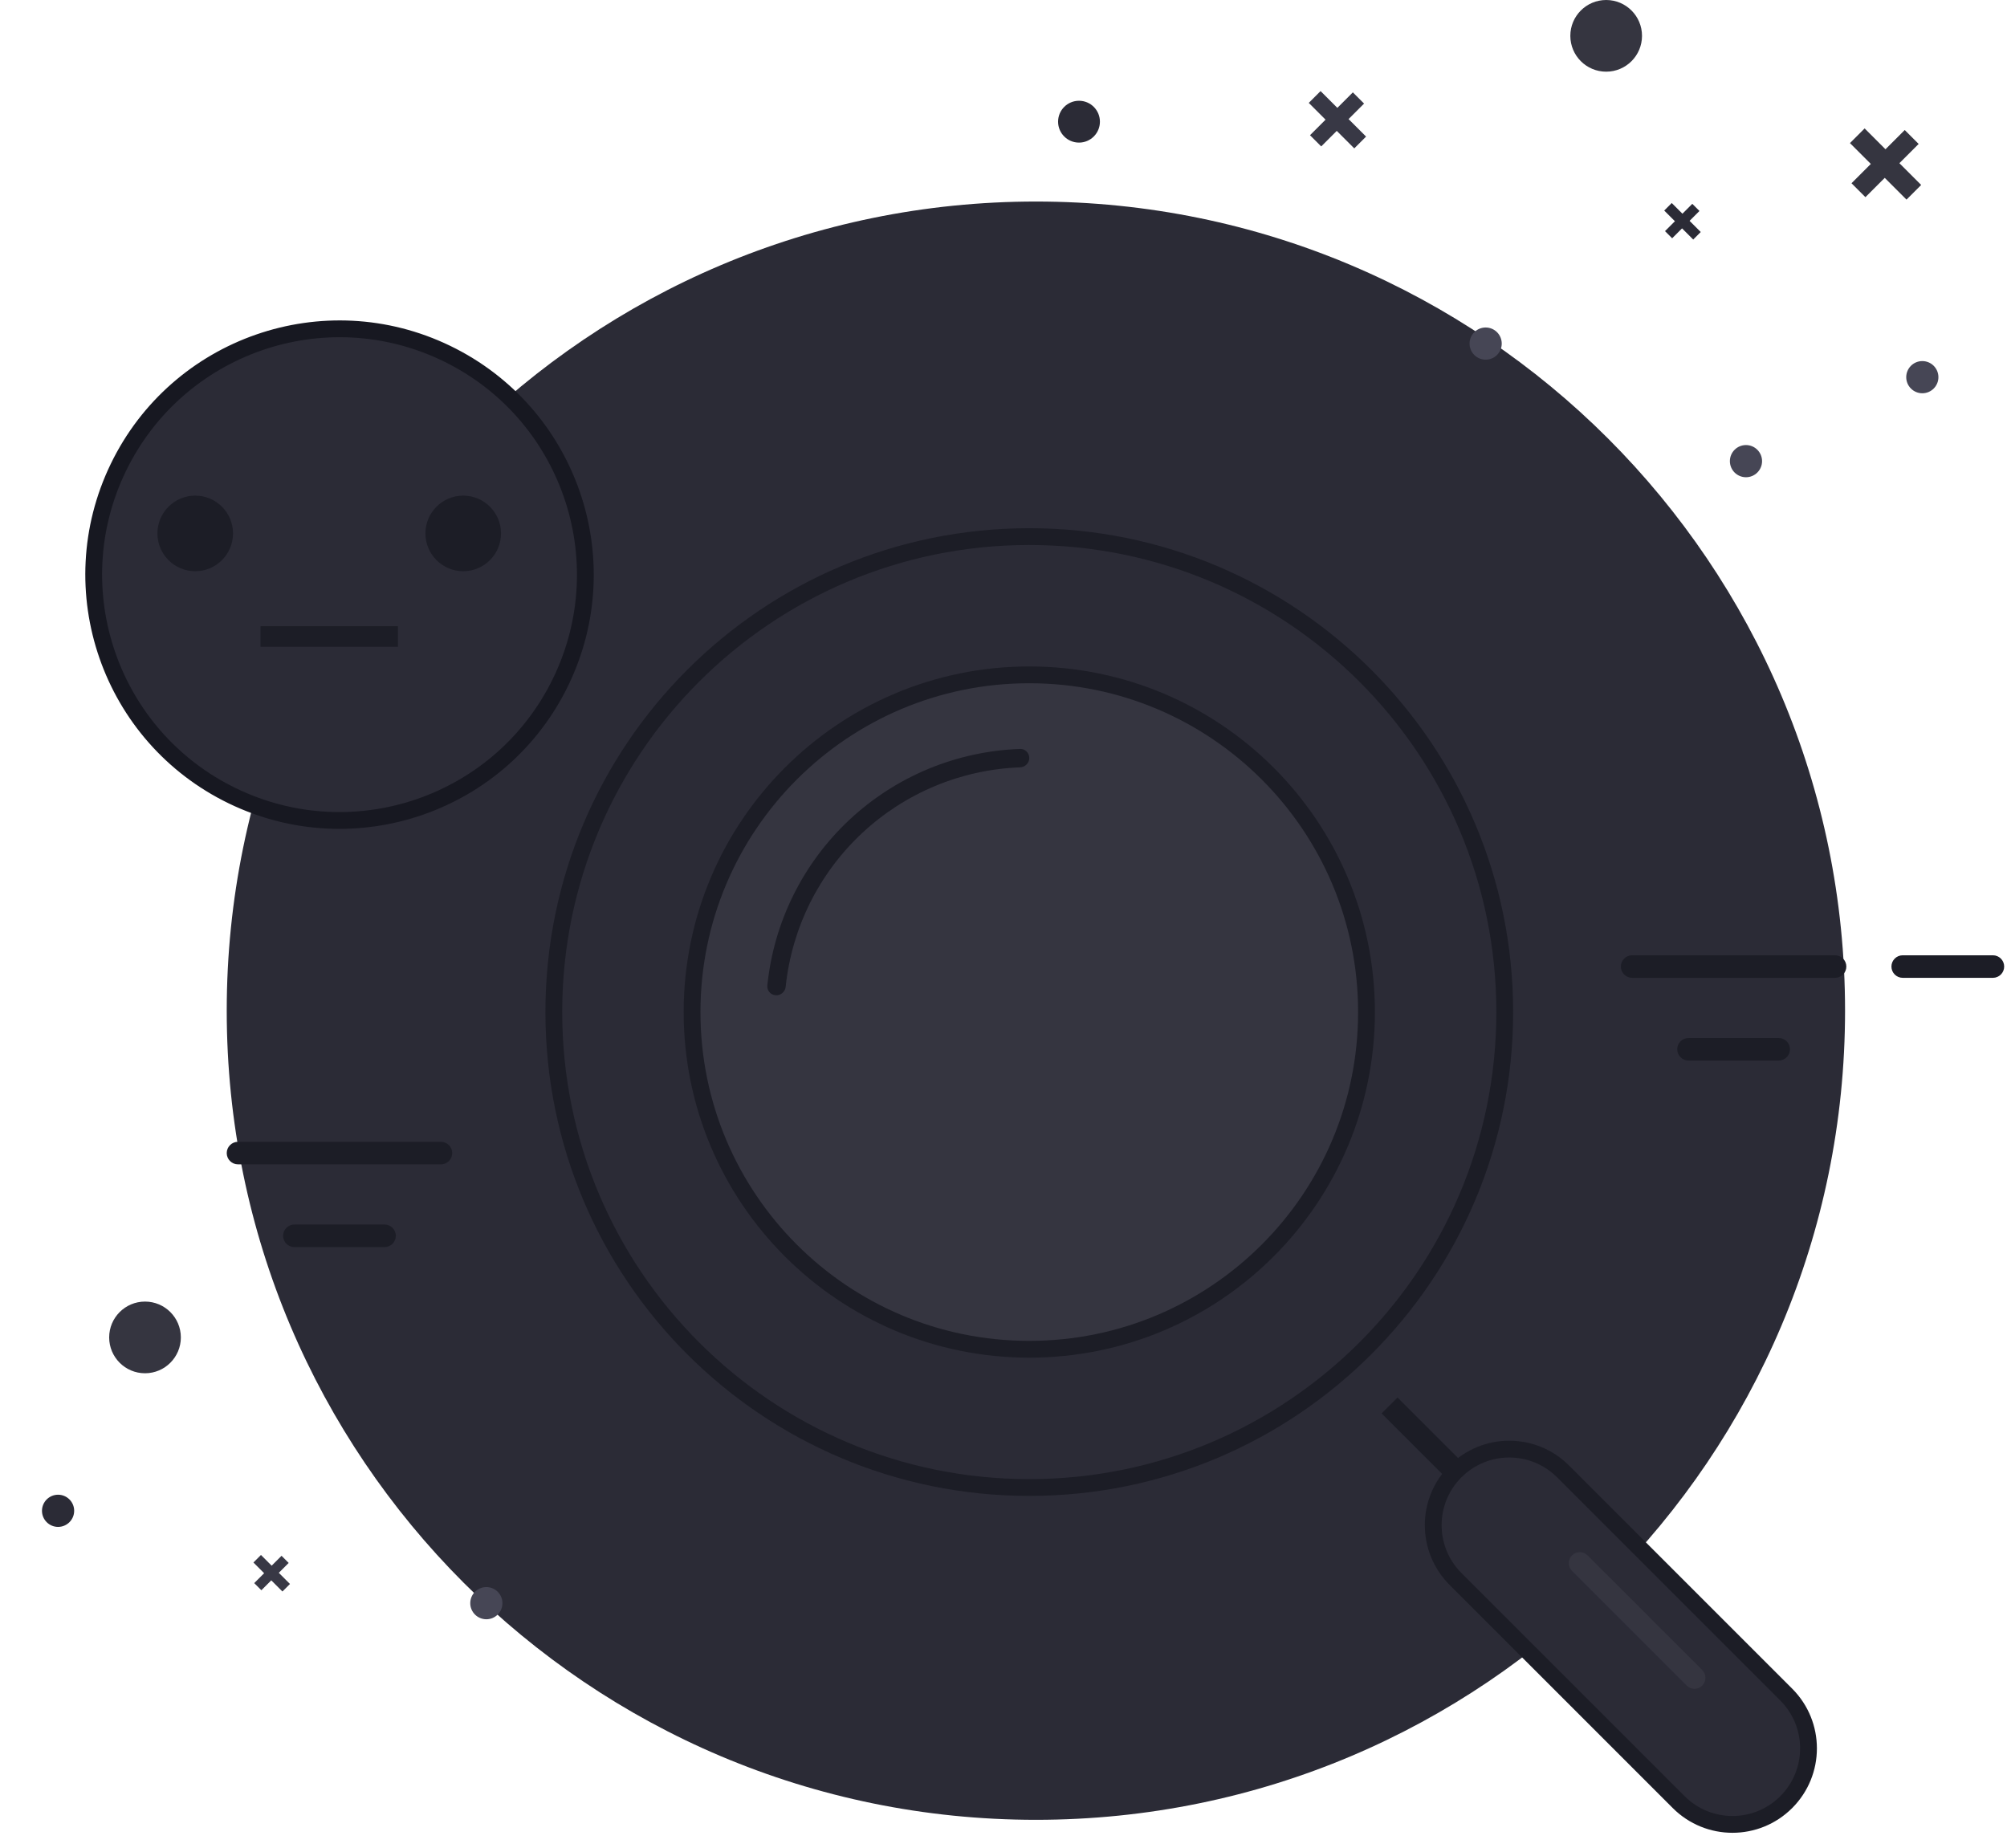
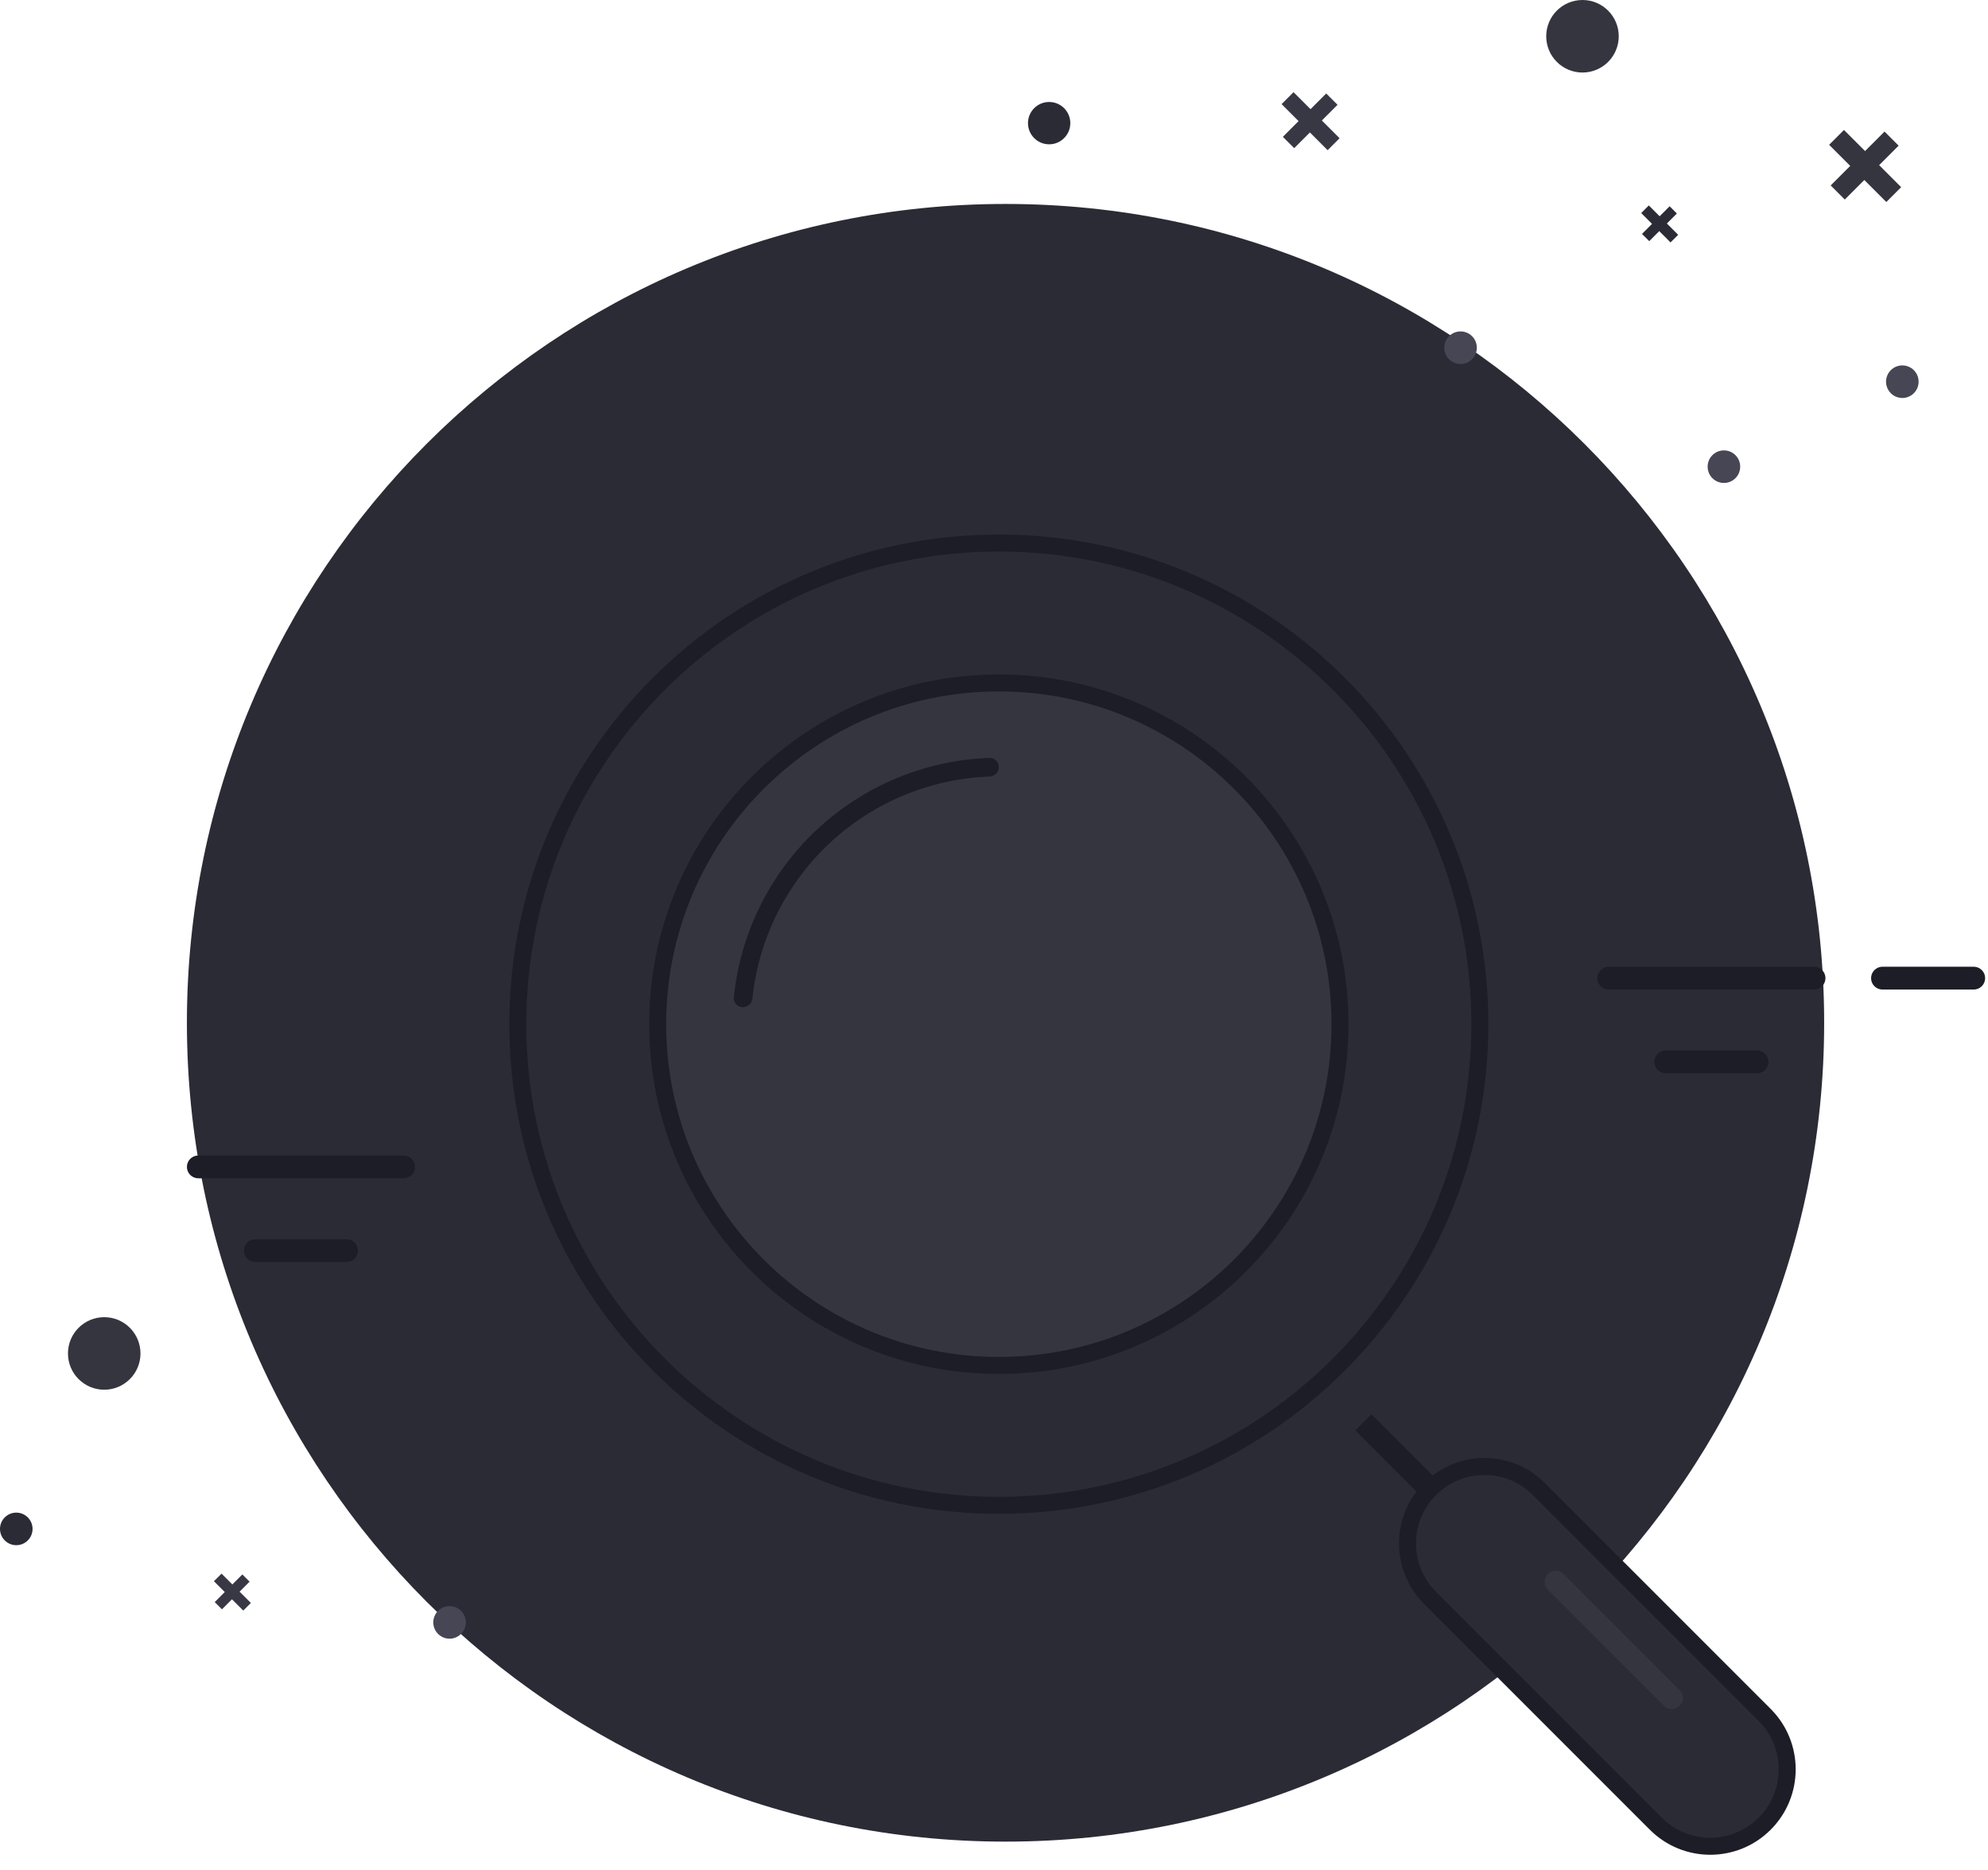
- <svg xmlns="http://www.w3.org/2000/svg" width="239" height="220" viewBox="0 0 239 220" fill="none">
-   <path d="M219.715 120.358C219.715 173.575 176.575 216.715 123.358 216.715C70.141 216.715 27 173.575 27 120.358C27 67.141 70.141 24 123.358 24C176.575 24 219.715 67.141 219.715 120.358Z" fill="#2B2B36" />
-   <circle cx="122.57" cy="120.522" r="56.62" fill="#2B2B36" stroke="#1C1D26" stroke-width="2" />
-   <circle cx="122.57" cy="120.522" r="40.157" fill="#353540" stroke="#1C1D26" stroke-width="2" />
-   <path d="M122.57 90.264C122.57 89.66 122.079 89.168 121.475 89.189C113.914 89.453 106.688 92.445 101.145 97.632C95.603 102.819 92.14 109.832 91.377 117.36C91.316 117.961 91.775 118.483 92.378 118.523V118.523C92.981 118.562 93.5 118.105 93.562 117.504C94.288 110.531 97.504 104.038 102.641 99.23C107.778 94.422 114.469 91.642 121.475 91.379C122.079 91.357 122.57 90.869 122.57 90.264V90.264Z" fill="#1C1D26" />
-   <rect x="166.922" y="181.625" width="18.11" height="55.7" rx="9.055" transform="rotate(-45 166.922 181.625)" fill="#2B2B36" stroke="#1C1D26" stroke-width="2" />
-   <rect x="186.275" y="186.149" width="2.616" height="21.932" rx="1.308" transform="rotate(-45 186.275 186.149)" fill="#353540" />
-   <rect x="164.529" y="168.324" width="2.685" height="10.74" transform="rotate(-45 164.529 168.324)" fill="#1C1D26" />
-   <rect x="193.018" y="113.761" width="26.85" height="2.685" rx="1.343" fill="#1C1D26" />
-   <rect x="27" y="135.973" width="26.85" height="2.685" rx="1.343" fill="#1C1D26" />
-   <rect x="225.238" y="113.761" width="13.425" height="2.685" rx="1.343" fill="#1C1D26" />
-   <rect x="199.73" y="123.613" width="13.425" height="2.685" rx="1.343" fill="#1C1D26" />
-   <rect x="33.712" y="145.824" width="13.425" height="2.685" rx="1.343" fill="#1C1D26" />
-   <path d="M66.775 81.187C59.731 95.736 42.227 101.819 27.678 94.775C13.13 87.731 7.046 70.227 14.09 55.678C21.134 41.13 38.638 35.046 53.187 42.09C67.735 49.134 73.819 66.638 66.775 81.187Z" fill="#2B2B36" stroke="#171821" stroke-width="2" />
-   <rect width="16.366" height="2.455" transform="matrix(1 0 0 -1 31.0222 77.0247)" fill="#1C1D26" />
-   <circle cx="23.248" cy="63.523" r="4.501" fill="#1C1D26" />
-   <circle cx="55.162" cy="63.523" r="4.501" fill="#1C1D26" />
-   <path d="M195.536 4.268C195.536 6.625 193.625 8.536 191.268 8.536C188.911 8.536 187 6.625 187 4.268C187 1.911 188.911 0 191.268 0C193.625 0 195.536 1.911 195.536 4.268Z" fill="#353540" />
-   <circle cx="228.916" cy="44.916" r="1.916" fill="#464655" />
-   <circle cx="207.916" cy="54.916" r="1.916" fill="#464655" />
-   <circle cx="176.916" cy="40.916" r="1.916" fill="#464655" />
-   <circle cx="128.491" cy="14.491" r="2.491" fill="#2B2B36" />
-   <path d="M224.529 17.776L226.822 15.483L228.48 17.141L226.187 19.434L228.779 22.026L227.032 23.772L224.441 21.181L222.141 23.48L220.483 21.822L222.783 19.523L220.299 17.04L222.046 15.293L224.529 17.776Z" fill="#353540" />
-   <path d="M159.256 12.845L161.102 10.999L162.437 12.334L160.591 14.18L162.677 16.266L161.271 17.672L159.185 15.586L157.334 17.437L155.999 16.102L157.85 14.251L155.851 12.252L157.257 10.846L159.256 12.845Z" fill="#383845" />
-   <path d="M200.35 25.45L201.526 24.274L202.377 25.125L201.2 26.301L202.53 27.63L201.634 28.526L200.304 27.197L199.125 28.377L198.274 27.526L199.454 26.346L198.18 25.073L199.076 24.176L200.35 25.45Z" fill="#2B2B36" />
-   <path d="M21.536 159.268C21.536 161.625 19.625 163.536 17.268 163.536C14.911 163.536 13 161.625 13 159.268C13 156.911 14.911 155 17.268 155C19.625 155 21.536 156.911 21.536 159.268Z" fill="#353540" />
-   <circle cx="57.916" cy="190.916" r="1.916" fill="#464655" />
-   <circle cx="6.916" cy="179.916" r="1.916" fill="#2B2B36" />
-   <path d="M32.35 186.45L33.526 185.274L34.377 186.125L33.2 187.301L34.53 188.63L33.634 189.526L32.304 188.197L31.125 189.377L30.274 188.526L31.454 187.347L30.18 186.072L31.076 185.176L32.35 186.45Z" fill="#383845" />
+ <svg xmlns="http://www.w3.org/2000/svg" width="234" height="220" viewBox="0 0 234 220" fill="none">
+   <path d="M214.715 120.358C214.715 173.575 171.575 216.715 118.358 216.715C65.141 216.715 22 173.575 22 120.358C22 67.141 65.141 24 118.358 24C171.575 24 214.715 67.141 214.715 120.358Z" fill="#2B2B36" />
+   <circle cx="117.57" cy="120.522" r="56.62" fill="#2B2B36" stroke="#1C1D26" stroke-width="2" />
+   <circle cx="117.57" cy="120.522" r="40.157" fill="#353540" stroke="#1C1D26" stroke-width="2" />
+   <path d="M117.57 90.264C117.57 89.66 117.079 89.168 116.475 89.189C108.914 89.453 101.688 92.445 96.145 97.632C90.603 102.819 87.14 109.832 86.377 117.36C86.316 117.961 86.775 118.483 87.378 118.523V118.523C87.981 118.563 88.5 118.106 88.562 117.504C89.288 110.531 92.504 104.038 97.641 99.23C102.778 94.422 109.469 91.642 116.475 91.379C117.079 91.357 117.57 90.869 117.57 90.264V90.264Z" fill="#1C1D26" />
+   <rect x="161.922" y="181.625" width="18.11" height="55.7" rx="9.055" transform="rotate(-45 161.922 181.625)" fill="#2B2B36" stroke="#1C1D26" stroke-width="2" />
+   <rect x="181.275" y="186.149" width="2.616" height="21.932" rx="1.308" transform="rotate(-45 181.275 186.149)" fill="#353540" />
+   <rect x="159.529" y="168.324" width="2.685" height="10.74" transform="rotate(-45 159.529 168.324)" fill="#1C1D26" />
+   <rect x="188.018" y="113.761" width="26.85" height="2.685" rx="1.343" fill="#1C1D26" />
+   <rect x="22" y="135.973" width="26.85" height="2.685" rx="1.343" fill="#1C1D26" />
+   <rect x="220.238" y="113.761" width="13.425" height="2.685" rx="1.343" fill="#1C1D26" />
+   <rect x="194.731" y="123.613" width="13.425" height="2.685" rx="1.343" fill="#1C1D26" />
+   <rect x="28.712" y="145.824" width="13.425" height="2.685" rx="1.343" fill="#1C1D26" />
+   <path d="M190.536 4.268C190.536 6.625 188.625 8.536 186.268 8.536C183.911 8.536 182 6.625 182 4.268C182 1.911 183.911 0 186.268 0C188.625 0 190.536 1.911 190.536 4.268Z" fill="#353540" />
+   <circle cx="223.916" cy="44.916" r="1.916" fill="#464655" />
+   <circle cx="202.916" cy="54.916" r="1.916" fill="#464655" />
+   <circle cx="171.916" cy="40.916" r="1.916" fill="#464655" />
+   <circle cx="123.491" cy="14.491" r="2.491" fill="#2B2B36" />
+   <path d="M219.529 17.776L221.822 15.483L223.48 17.141L221.187 19.434L223.779 22.026L222.032 23.772L219.441 21.181L217.141 23.48L215.483 21.822L217.783 19.523L215.299 17.04L217.046 15.293L219.529 17.776Z" fill="#353540" />
+   <path d="M154.256 12.845L156.102 10.999L157.437 12.334L155.591 14.18L157.677 16.266L156.271 17.672L154.185 15.586L152.334 17.437L150.999 16.102L152.85 14.251L150.851 12.252L152.257 10.846L154.256 12.845Z" fill="#383845" />
+   <path d="M195.35 25.45L196.526 24.274L197.377 25.125L196.2 26.301L197.53 27.63L196.634 28.526L195.304 27.197L194.125 28.377L193.274 27.526L194.454 26.346L193.18 25.072L194.076 24.176L195.35 25.45Z" fill="#2B2B36" />
+   <path d="M16.536 159.268C16.536 161.625 14.626 163.536 12.268 163.536C9.911 163.536 8 161.625 8 159.268C8 156.911 9.911 155 12.268 155C14.626 155 16.536 156.911 16.536 159.268Z" fill="#353540" />
+   <circle cx="52.916" cy="190.916" r="1.916" fill="#464655" />
+   <circle cx="1.916" cy="179.916" r="1.916" fill="#2B2B36" />
+   <path d="M27.35 186.45L28.526 185.274L29.377 186.124L28.2 187.301L29.53 188.63L28.634 189.526L27.304 188.197L26.125 189.377L25.274 188.526L26.454 187.346L25.18 186.072L26.076 185.176L27.35 186.45Z" fill="#383845" />
</svg>
